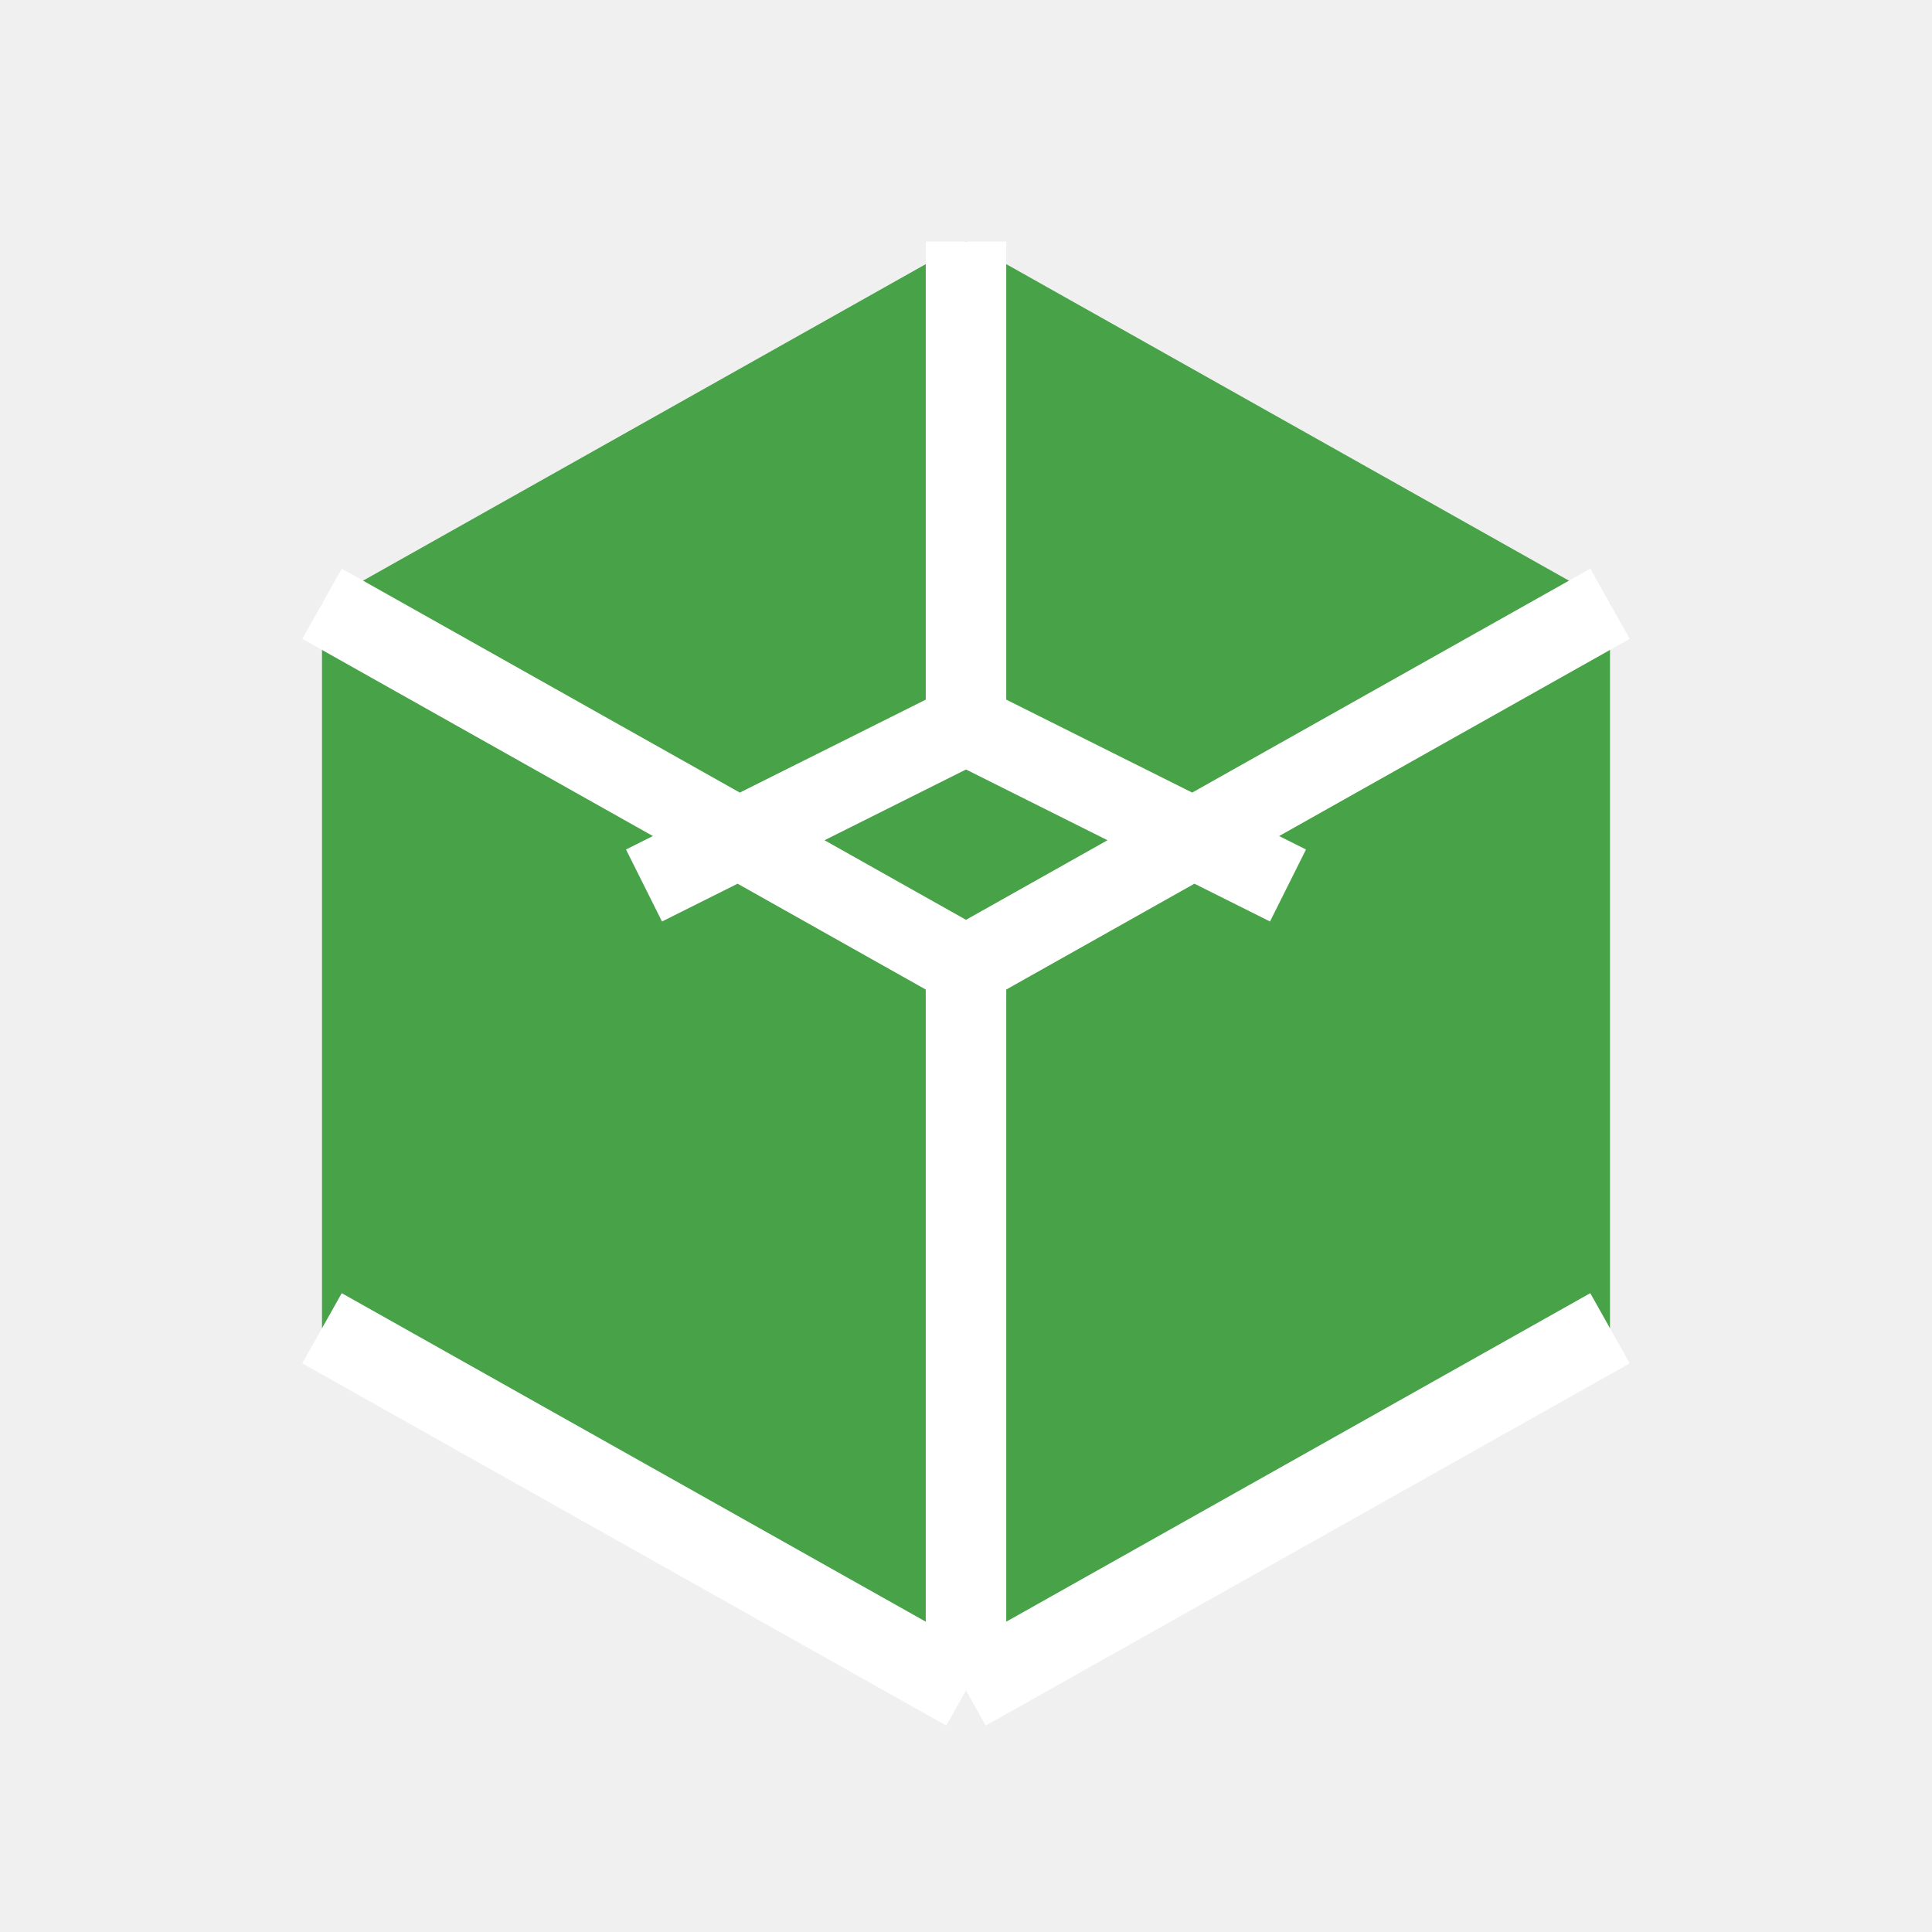
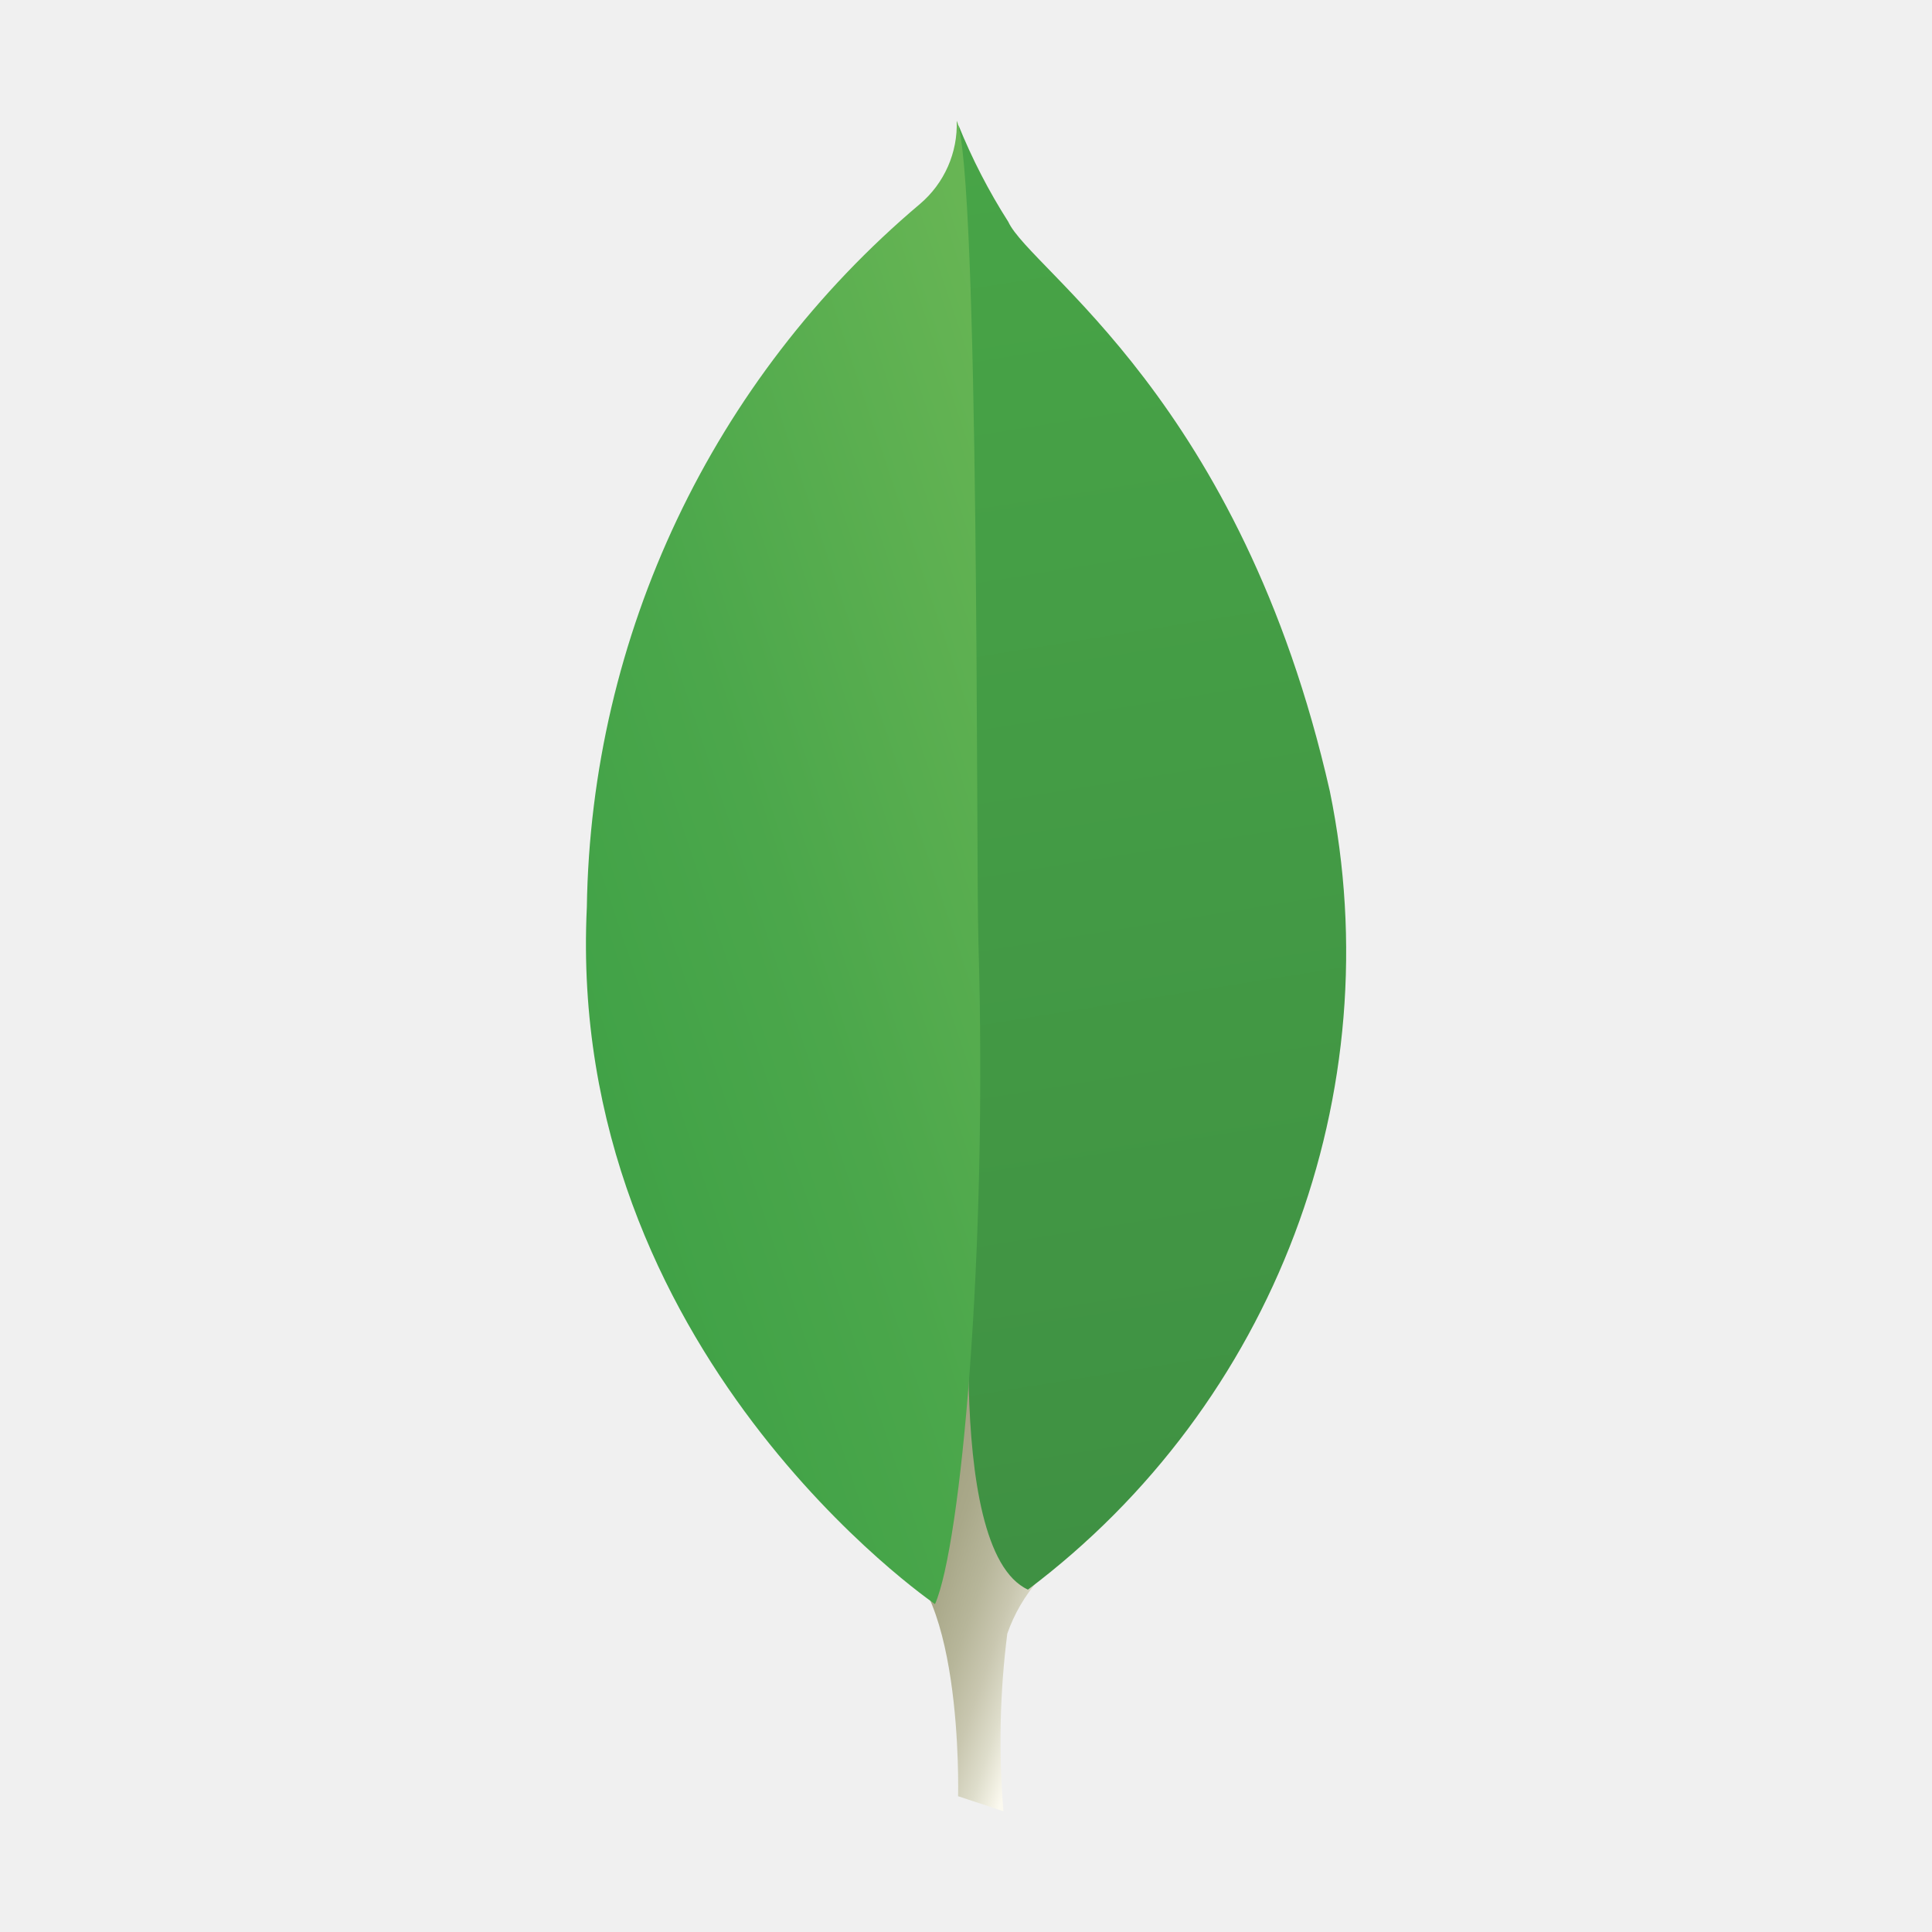
- <svg xmlns="http://www.w3.org/2000/svg" viewBox="0 0 24 24" fill="none">
-   <path d="M12 3l-8 4.5v9L12 21l8-4.5v-9L12 3z" fill="#47A248" />
-   <path d="M12 3v6m0 0l-4 2m4-2l4 2M4 7.5l8 4.5m0 0v9m0-9l8-4.5M12 21l-8-4.5m8 4.5l8-4.5" stroke="#fff" stroke-width="1" />
+ <svg xmlns="http://www.w3.org/2000/svg" width="800px" height="800px" viewBox="0 0 32 32">
+   <defs>
+     <linearGradient id="a" x1="-645.732" y1="839.188" x2="-654.59" y2="839.25" gradientTransform="matrix(-0.977, -0.323, -0.29, 0.877, -375.944, -928.287)" gradientUnits="userSpaceOnUse">
+       <stop offset="0.231" stop-color="#999875" />
+       <stop offset="0.563" stop-color="#9b9977" />
+       <stop offset="0.683" stop-color="#a09f7e" />
+       <stop offset="0.768" stop-color="#a9a889" />
+       <stop offset="0.837" stop-color="#b7b69a" />
+       <stop offset="0.896" stop-color="#c9c7b0" />
+       <stop offset="0.948" stop-color="#deddcb" />
+       <stop offset="0.994" stop-color="#f8f6eb" />
+       <stop offset="1" stop-color="#fbf9ef" />
+     </linearGradient>
+     <linearGradient id="b" x1="-644.287" y1="823.405" x2="-657.028" y2="845.476" gradientTransform="matrix(-0.977, -0.323, -0.29, 0.877, -375.944, -928.287)" gradientUnits="userSpaceOnUse">
+       <stop offset="0" stop-color="#48a547" />
+       <stop offset="1" stop-color="#3f9143" />
+     </linearGradient>
+     <linearGradient id="c" x1="-643.386" y1="839.485" x2="-652.418" y2="833.417" gradientTransform="matrix(-0.977, -0.323, -0.29, 0.877, -375.944, -928.287)" gradientUnits="userSpaceOnUse">
+       <stop offset="0" stop-color="#41a247" />
+       <stop offset="0.352" stop-color="#4ba74b" />
+       <stop offset="0.956" stop-color="#67b554" />
+       <stop offset="1" stop-color="#69b655" />
+     </linearGradient>
+   </defs>
+   <path d="M16.62,30l-.751-.249s.1-3.8-1.275-4.067c-.9-1.048.133-44.741,3.423-.149a2.712,2.712,0,0,0-1.333,1.523A14.1,14.1,0,0,0,16.62,30Z" style="fill:url(#a)" />
+   <path d="M17.026,26.329a13.223,13.223,0,0,0,5-13.225C20.556,6.619,17.075,4.487,16.7,3.673a9.792,9.792,0,0,1-.825-1.6l.277,18.069S15.578,25.664,17.026,26.329Z" style="fill:url(#b)" />
+   <path d="M15.487,26.569S9.366,22.4,9.72,15.025A15.54,15.54,0,0,1,15.239,3.377,1.725,1.725,0,0,0,15.846,2c.381.82.319,12.243.359,13.579C16.36,20.776,15.916,25.588,15.487,26.569Z" style="fill:url(#c)" />
</svg>
